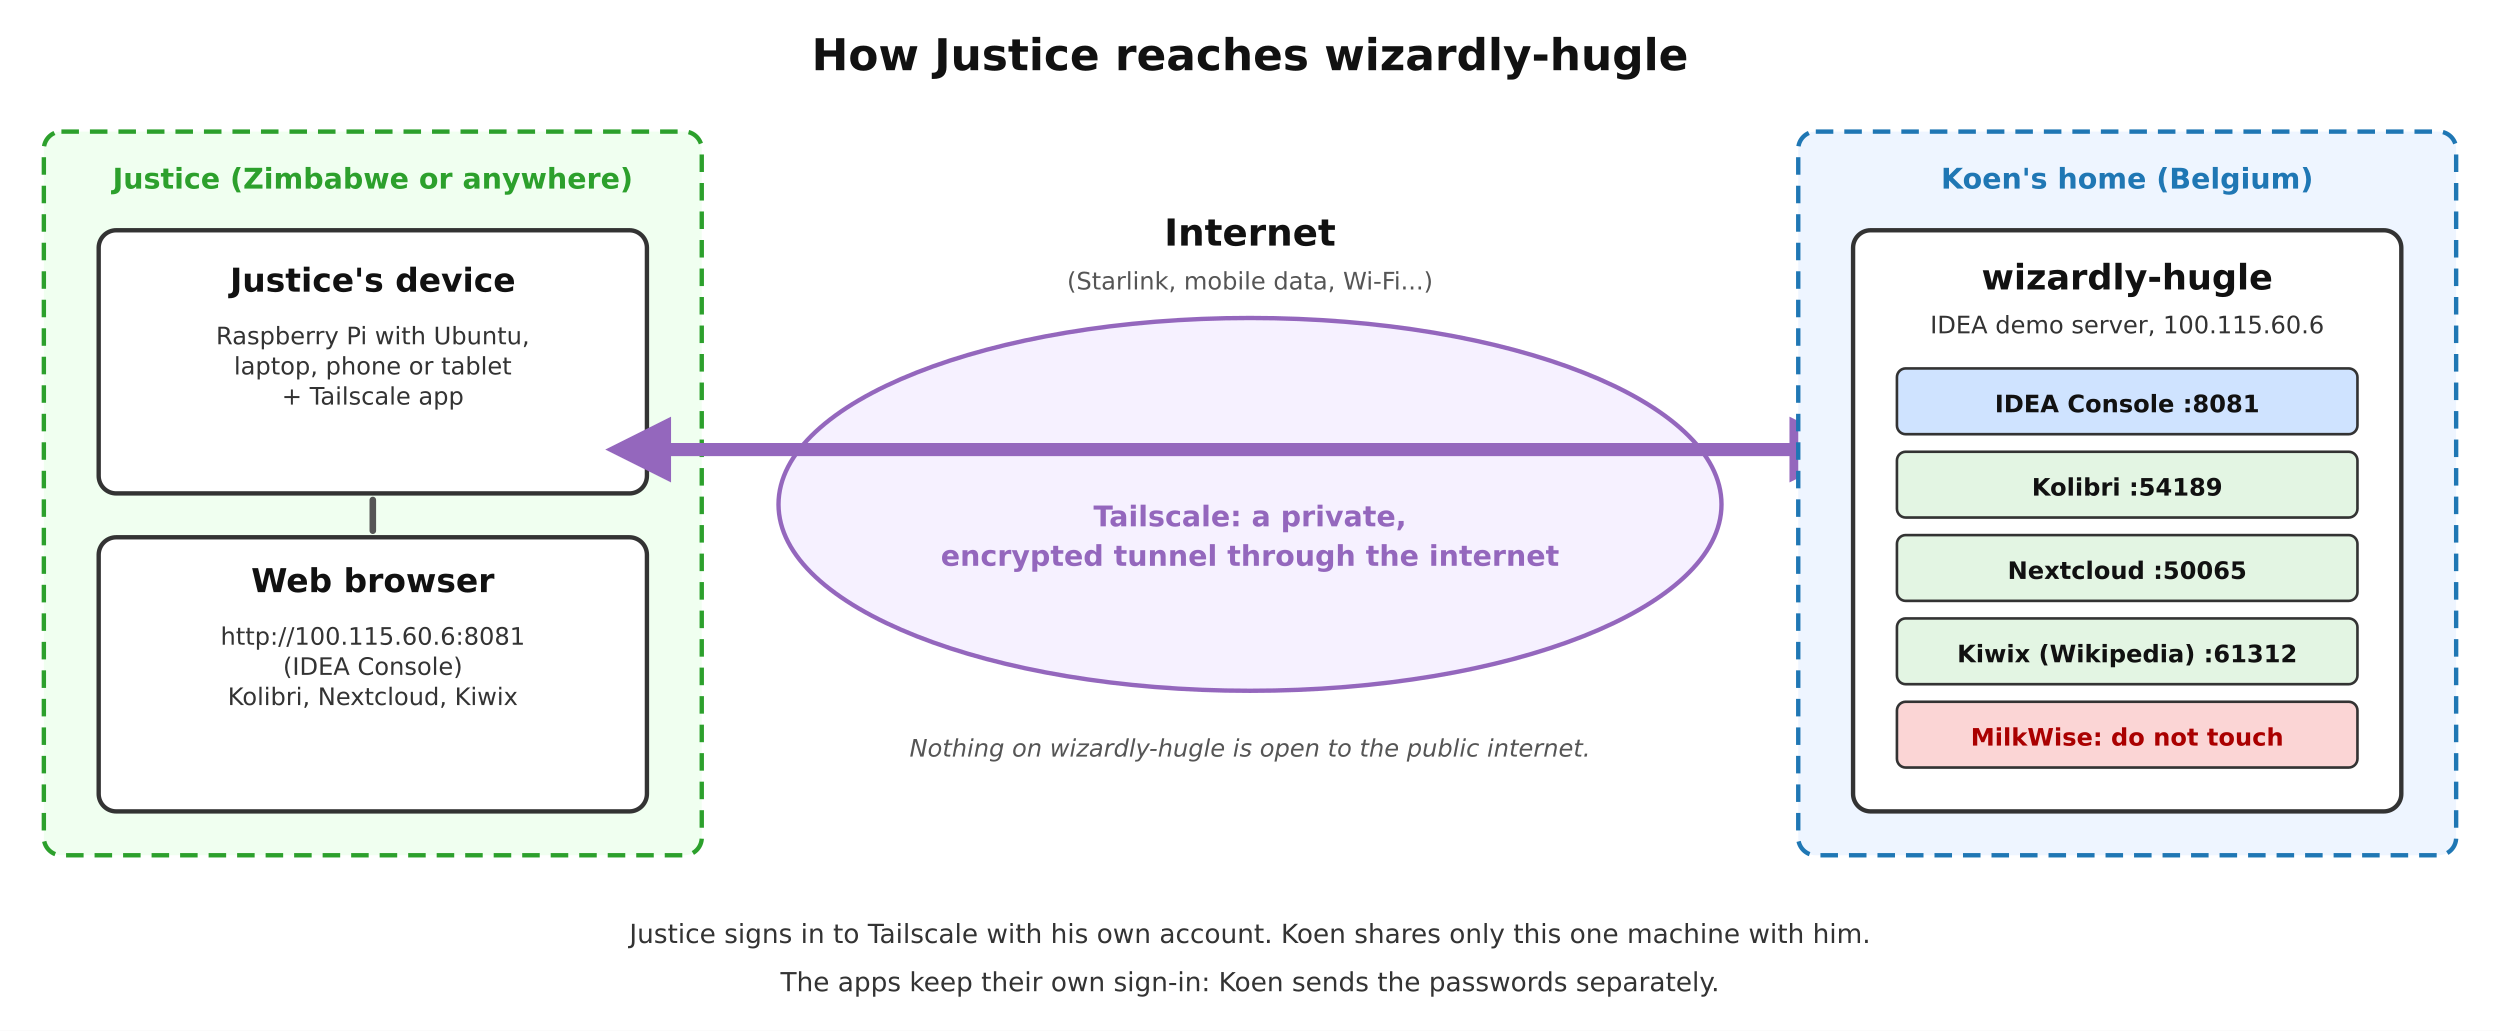
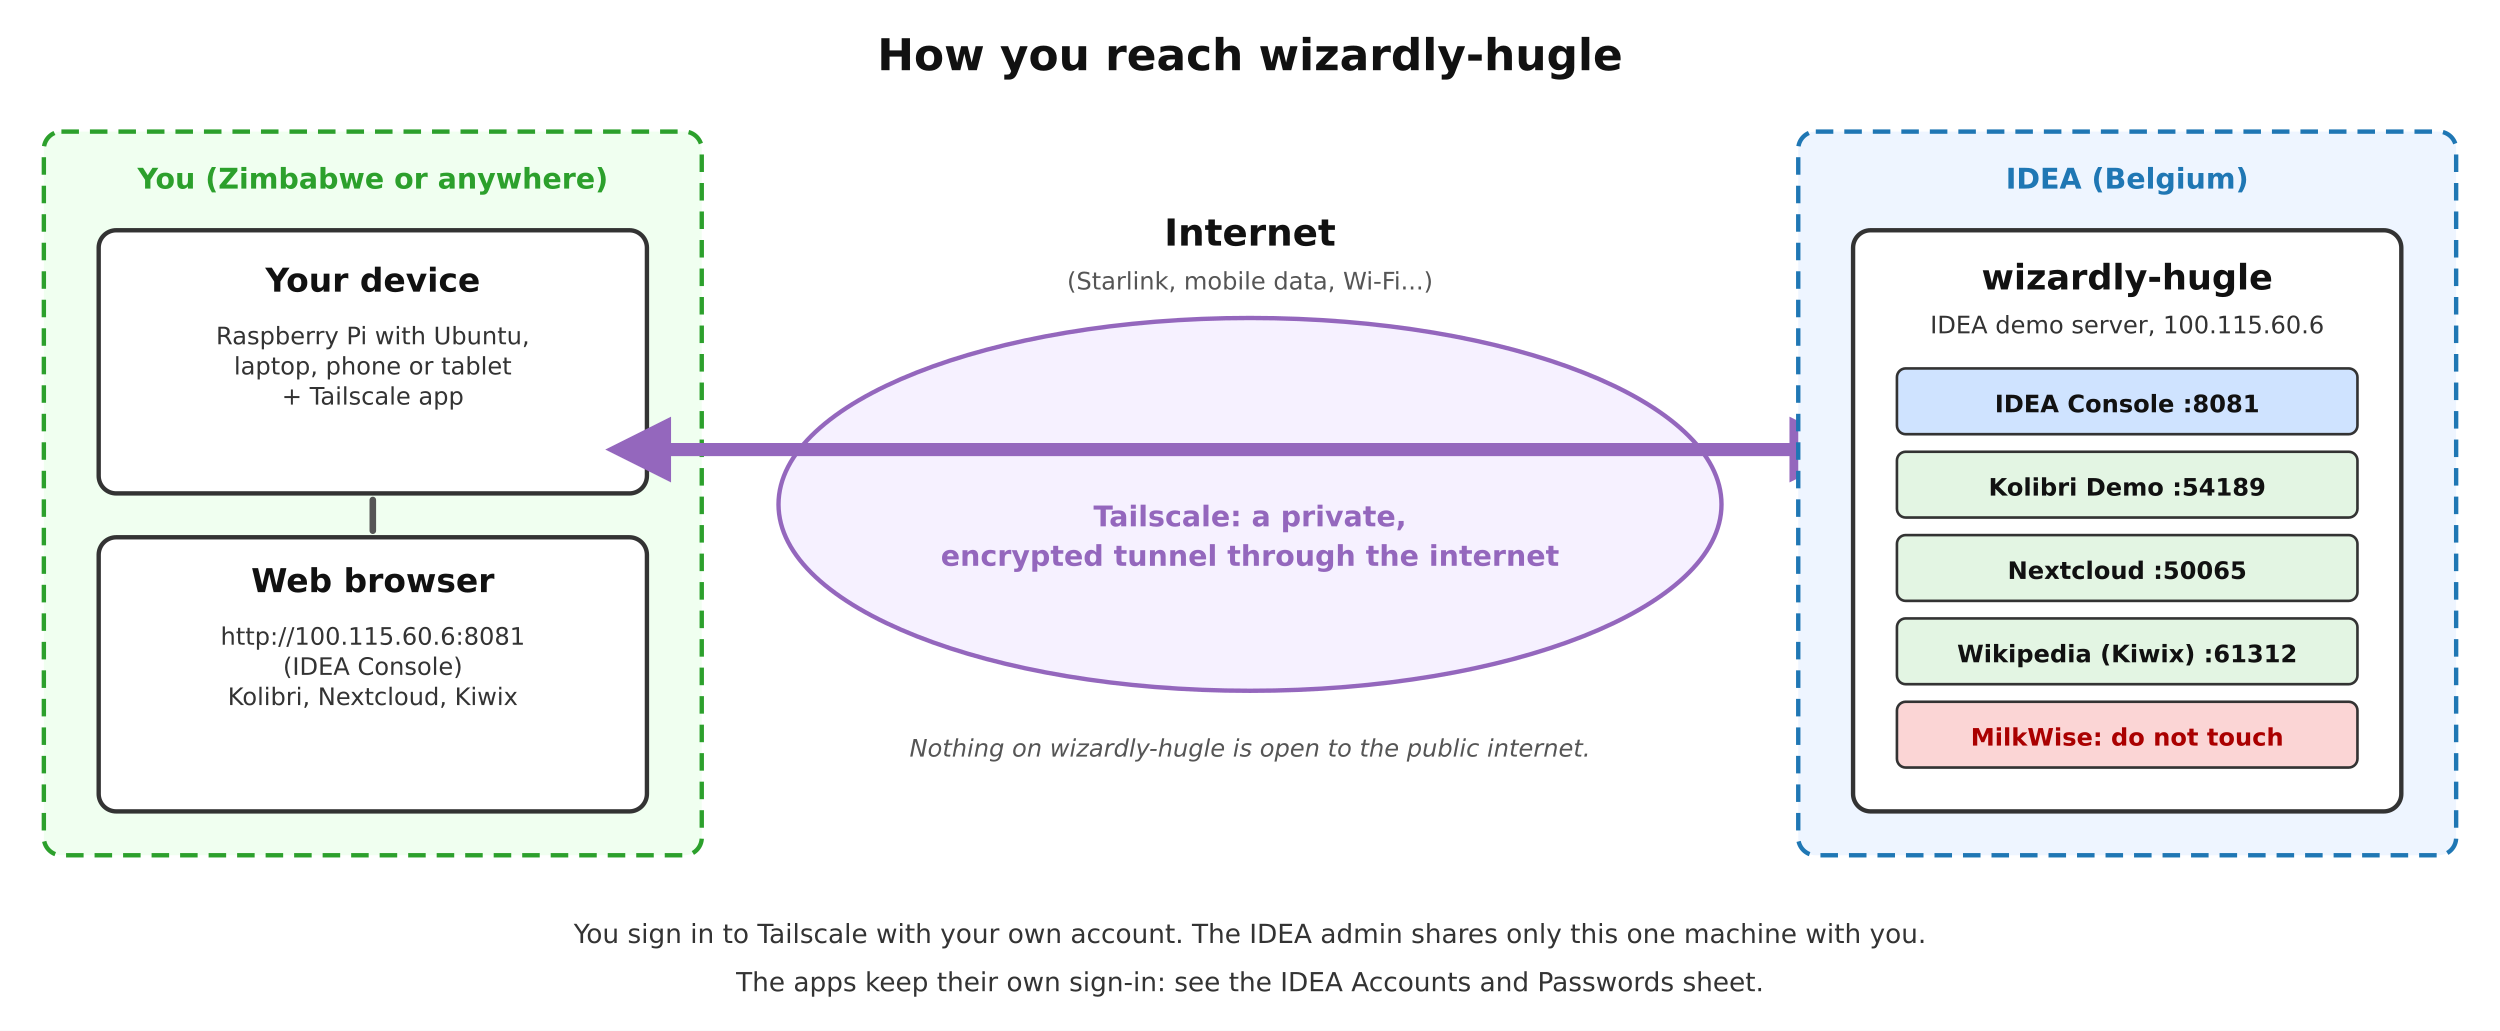
<svg xmlns="http://www.w3.org/2000/svg" width="1140" height="470" viewBox="0 0 1140 470">
  <defs>
    <marker id="ah-9467bd" viewBox="0 0 10 10" refX="8" refY="5" markerWidth="5" markerHeight="5" orient="auto-start-reverse">
      <path d="M0,0 L10,5 L0,10 z" fill="#9467bd" />
    </marker>
    <marker id="as-9467bd" viewBox="0 0 10 10" refX="2" refY="5" markerWidth="5" markerHeight="5" orient="auto-start-reverse">
      <path d="M0,0 L10,5 L0,10 z" fill="#9467bd" />
    </marker>
    <marker id="ah-555" viewBox="0 0 10 10" refX="8" refY="5" markerWidth="5" markerHeight="5" orient="auto-start-reverse">
      <path d="M0,0 L10,5 L0,10 z" fill="#555" />
    </marker>
    <marker id="as-555" viewBox="0 0 10 10" refX="2" refY="5" markerWidth="5" markerHeight="5" orient="auto-start-reverse">
      <path d="M0,0 L10,5 L0,10 z" fill="#555" />
    </marker>
  </defs>
  <rect width="100%" height="100%" fill="#ffffff" />
-   <text x="570" y="32.0" font-family="DejaVu Sans, Arial, sans-serif" font-size="20" font-weight="bold" text-anchor="middle" fill="#111">How Justice reaches wizardly-hugle</text>
+   <text x="570" y="32.0" font-family="DejaVu Sans, Arial, sans-serif" font-size="20" font-weight="bold" text-anchor="middle" fill="#111">How you reach wizardly-hugle</text>
  <rect x="20" y="60" width="300" height="330" rx="8" fill="#f0fff0" stroke="#2ca02c" stroke-width="2" stroke-dasharray="8,5" />
-   <text x="170" y="86.0" font-family="DejaVu Sans, Arial, sans-serif" font-size="13" font-weight="bold" text-anchor="middle" fill="#2ca02c">Justice (Zimbabwe or anywhere)</text>
+   <text x="170" y="86.0" font-family="DejaVu Sans, Arial, sans-serif" font-size="13" font-weight="bold" text-anchor="middle" fill="#2ca02c">You (Zimbabwe or anywhere)</text>
  <rect x="45" y="105" width="250" height="120" rx="8" fill="#ffffff" stroke="#333" stroke-width="2" />
-   <text x="170.0" y="133.0" font-family="DejaVu Sans, Arial, sans-serif" font-size="15" font-weight="bold" text-anchor="middle" fill="#111">Justice's device</text>
+   <text x="170.0" y="133.0" font-family="DejaVu Sans, Arial, sans-serif" font-size="15" font-weight="bold" text-anchor="middle" fill="#111">Your device</text>
  <text x="170.0" y="157.0" font-family="DejaVu Sans, Arial, sans-serif" font-size="11" font-weight="normal" text-anchor="middle" fill="#333">Raspberry Pi with Ubuntu,</text>
  <text x="170.0" y="170.75" font-family="DejaVu Sans, Arial, sans-serif" font-size="11" font-weight="normal" text-anchor="middle" fill="#333">laptop, phone or tablet</text>
  <text x="170.0" y="184.5" font-family="DejaVu Sans, Arial, sans-serif" font-size="11" font-weight="normal" text-anchor="middle" fill="#333">+ Tailscale app</text>
  <rect x="45" y="245" width="250" height="125" rx="8" fill="#ffffff" stroke="#333" stroke-width="2" />
  <text x="170" y="270.0" font-family="DejaVu Sans, Arial, sans-serif" font-size="15" font-weight="bold" text-anchor="middle" fill="#111">Web browser</text>
  <text x="170" y="294.0" font-family="DejaVu Sans, Arial, sans-serif" font-size="11" font-weight="normal" text-anchor="middle" fill="#333">http://100.115.60.6:8081</text>
  <text x="170" y="307.75" font-family="DejaVu Sans, Arial, sans-serif" font-size="11" font-weight="normal" text-anchor="middle" fill="#333">(IDEA Console)</text>
  <text x="170" y="321.5" font-family="DejaVu Sans, Arial, sans-serif" font-size="11" font-weight="normal" text-anchor="middle" fill="#333">Kolibri, Nextcloud, Kiwix</text>
  <polyline points="170,228 170,242" fill="none" stroke="#555" stroke-width="3" stroke-linejoin="round" stroke-linecap="round" />
  <text x="570" y="112.0" font-family="DejaVu Sans, Arial, sans-serif" font-size="17" font-weight="bold" text-anchor="middle" fill="#111">Internet</text>
  <text x="570" y="132.0" font-family="DejaVu Sans, Arial, sans-serif" font-size="11" font-weight="normal" text-anchor="middle" fill="#555">(Starlink, mobile data, Wi-Fi...)</text>
  <ellipse cx="570" cy="230" rx="215" ry="85" fill="#f6f1ff" stroke="#9467bd" stroke-width="2" />
  <polyline points="300,205 840,205" fill="none" stroke="#9467bd" stroke-width="6" stroke-linejoin="round" stroke-linecap="round" marker-end="url(#ah-9467bd)" marker-start="url(#as-9467bd)" />
  <text x="570" y="240.0" font-family="DejaVu Sans, Arial, sans-serif" font-size="13" font-weight="bold" text-anchor="middle" fill="#9467bd">Tailscale: a private,</text>
  <text x="570" y="258.0" font-family="DejaVu Sans, Arial, sans-serif" font-size="13" font-weight="bold" text-anchor="middle" fill="#9467bd">encrypted tunnel through the internet</text>
  <text x="570" y="345.0" font-family="DejaVu Sans, Arial, sans-serif" font-size="11" font-weight="normal" text-anchor="middle" fill="#555" font-style="italic">Nothing on wizardly-hugle is open to the public internet.</text>
  <rect x="820" y="60" width="300" height="330" rx="8" fill="#eef5ff" stroke="#1f77b4" stroke-width="2" stroke-dasharray="8,5" />
-   <text x="970" y="86.0" font-family="DejaVu Sans, Arial, sans-serif" font-size="13" font-weight="bold" text-anchor="middle" fill="#1f77b4">Koen's home (Belgium)</text>
+   <text x="970" y="86.0" font-family="DejaVu Sans, Arial, sans-serif" font-size="13" font-weight="bold" text-anchor="middle" fill="#1f77b4">IDEA (Belgium)</text>
  <rect x="845" y="105" width="250" height="265" rx="8" fill="#ffffff" stroke="#333" stroke-width="2" />
  <text x="970" y="132.0" font-family="DejaVu Sans, Arial, sans-serif" font-size="16" font-weight="bold" text-anchor="middle" fill="#111">wizardly-hugle</text>
  <text x="970" y="152.0" font-family="DejaVu Sans, Arial, sans-serif" font-size="11" font-weight="normal" text-anchor="middle" fill="#333">IDEA demo server, 100.115.60.6</text>
  <rect x="865" y="168" width="210" height="30" rx="4" fill="#cfe3ff" stroke="#333" stroke-width="1.2" />
  <text x="970" y="188.0" font-family="DejaVu Sans, Arial, sans-serif" font-size="11" font-weight="bold" text-anchor="middle" fill="#111">IDEA Console  :8081</text>
  <rect x="865" y="206" width="210" height="30" rx="4" fill="#e3f5e3" stroke="#333" stroke-width="1.2" />
-   <text x="970" y="226.0" font-family="DejaVu Sans, Arial, sans-serif" font-size="11" font-weight="bold" text-anchor="middle" fill="#111">Kolibri  :54189</text>
+   <text x="970" y="226.0" font-family="DejaVu Sans, Arial, sans-serif" font-size="11" font-weight="bold" text-anchor="middle" fill="#111">Kolibri Demo  :54189</text>
  <rect x="865" y="244" width="210" height="30" rx="4" fill="#e3f5e3" stroke="#333" stroke-width="1.2" />
  <text x="970" y="264.0" font-family="DejaVu Sans, Arial, sans-serif" font-size="11" font-weight="bold" text-anchor="middle" fill="#111">Nextcloud  :50065</text>
  <rect x="865" y="282" width="210" height="30" rx="4" fill="#e3f5e3" stroke="#333" stroke-width="1.2" />
-   <text x="970" y="302.0" font-family="DejaVu Sans, Arial, sans-serif" font-size="11" font-weight="bold" text-anchor="middle" fill="#111">Kiwix (Wikipedia)  :61312</text>
+   <text x="970" y="302.0" font-family="DejaVu Sans, Arial, sans-serif" font-size="11" font-weight="bold" text-anchor="middle" fill="#111">Wikipedia (Kiwix)  :61312</text>
  <rect x="865" y="320" width="210" height="30" rx="4" fill="#fbd5d5" stroke="#333" stroke-width="1.2" />
  <text x="970" y="340.0" font-family="DejaVu Sans, Arial, sans-serif" font-size="11" font-weight="bold" text-anchor="middle" fill="#a00">MilkWise: do not touch</text>
-   <text x="570" y="430.0" font-family="DejaVu Sans, Arial, sans-serif" font-size="12" font-weight="normal" text-anchor="middle" fill="#333">Justice signs in to Tailscale with his own account. Koen shares only this one machine with him.</text>
-   <text x="570" y="452.0" font-family="DejaVu Sans, Arial, sans-serif" font-size="12" font-weight="normal" text-anchor="middle" fill="#333">The apps keep their own sign-in: Koen sends the passwords separately.</text>
+   <text x="570" y="430.0" font-family="DejaVu Sans, Arial, sans-serif" font-size="12" font-weight="normal" text-anchor="middle" fill="#333">You sign in to Tailscale with your own account. The IDEA admin shares only this one machine with you.</text>
+   <text x="570" y="452.0" font-family="DejaVu Sans, Arial, sans-serif" font-size="12" font-weight="normal" text-anchor="middle" fill="#333">The apps keep their own sign-in: see the IDEA Accounts and Passwords sheet.</text>
</svg>
